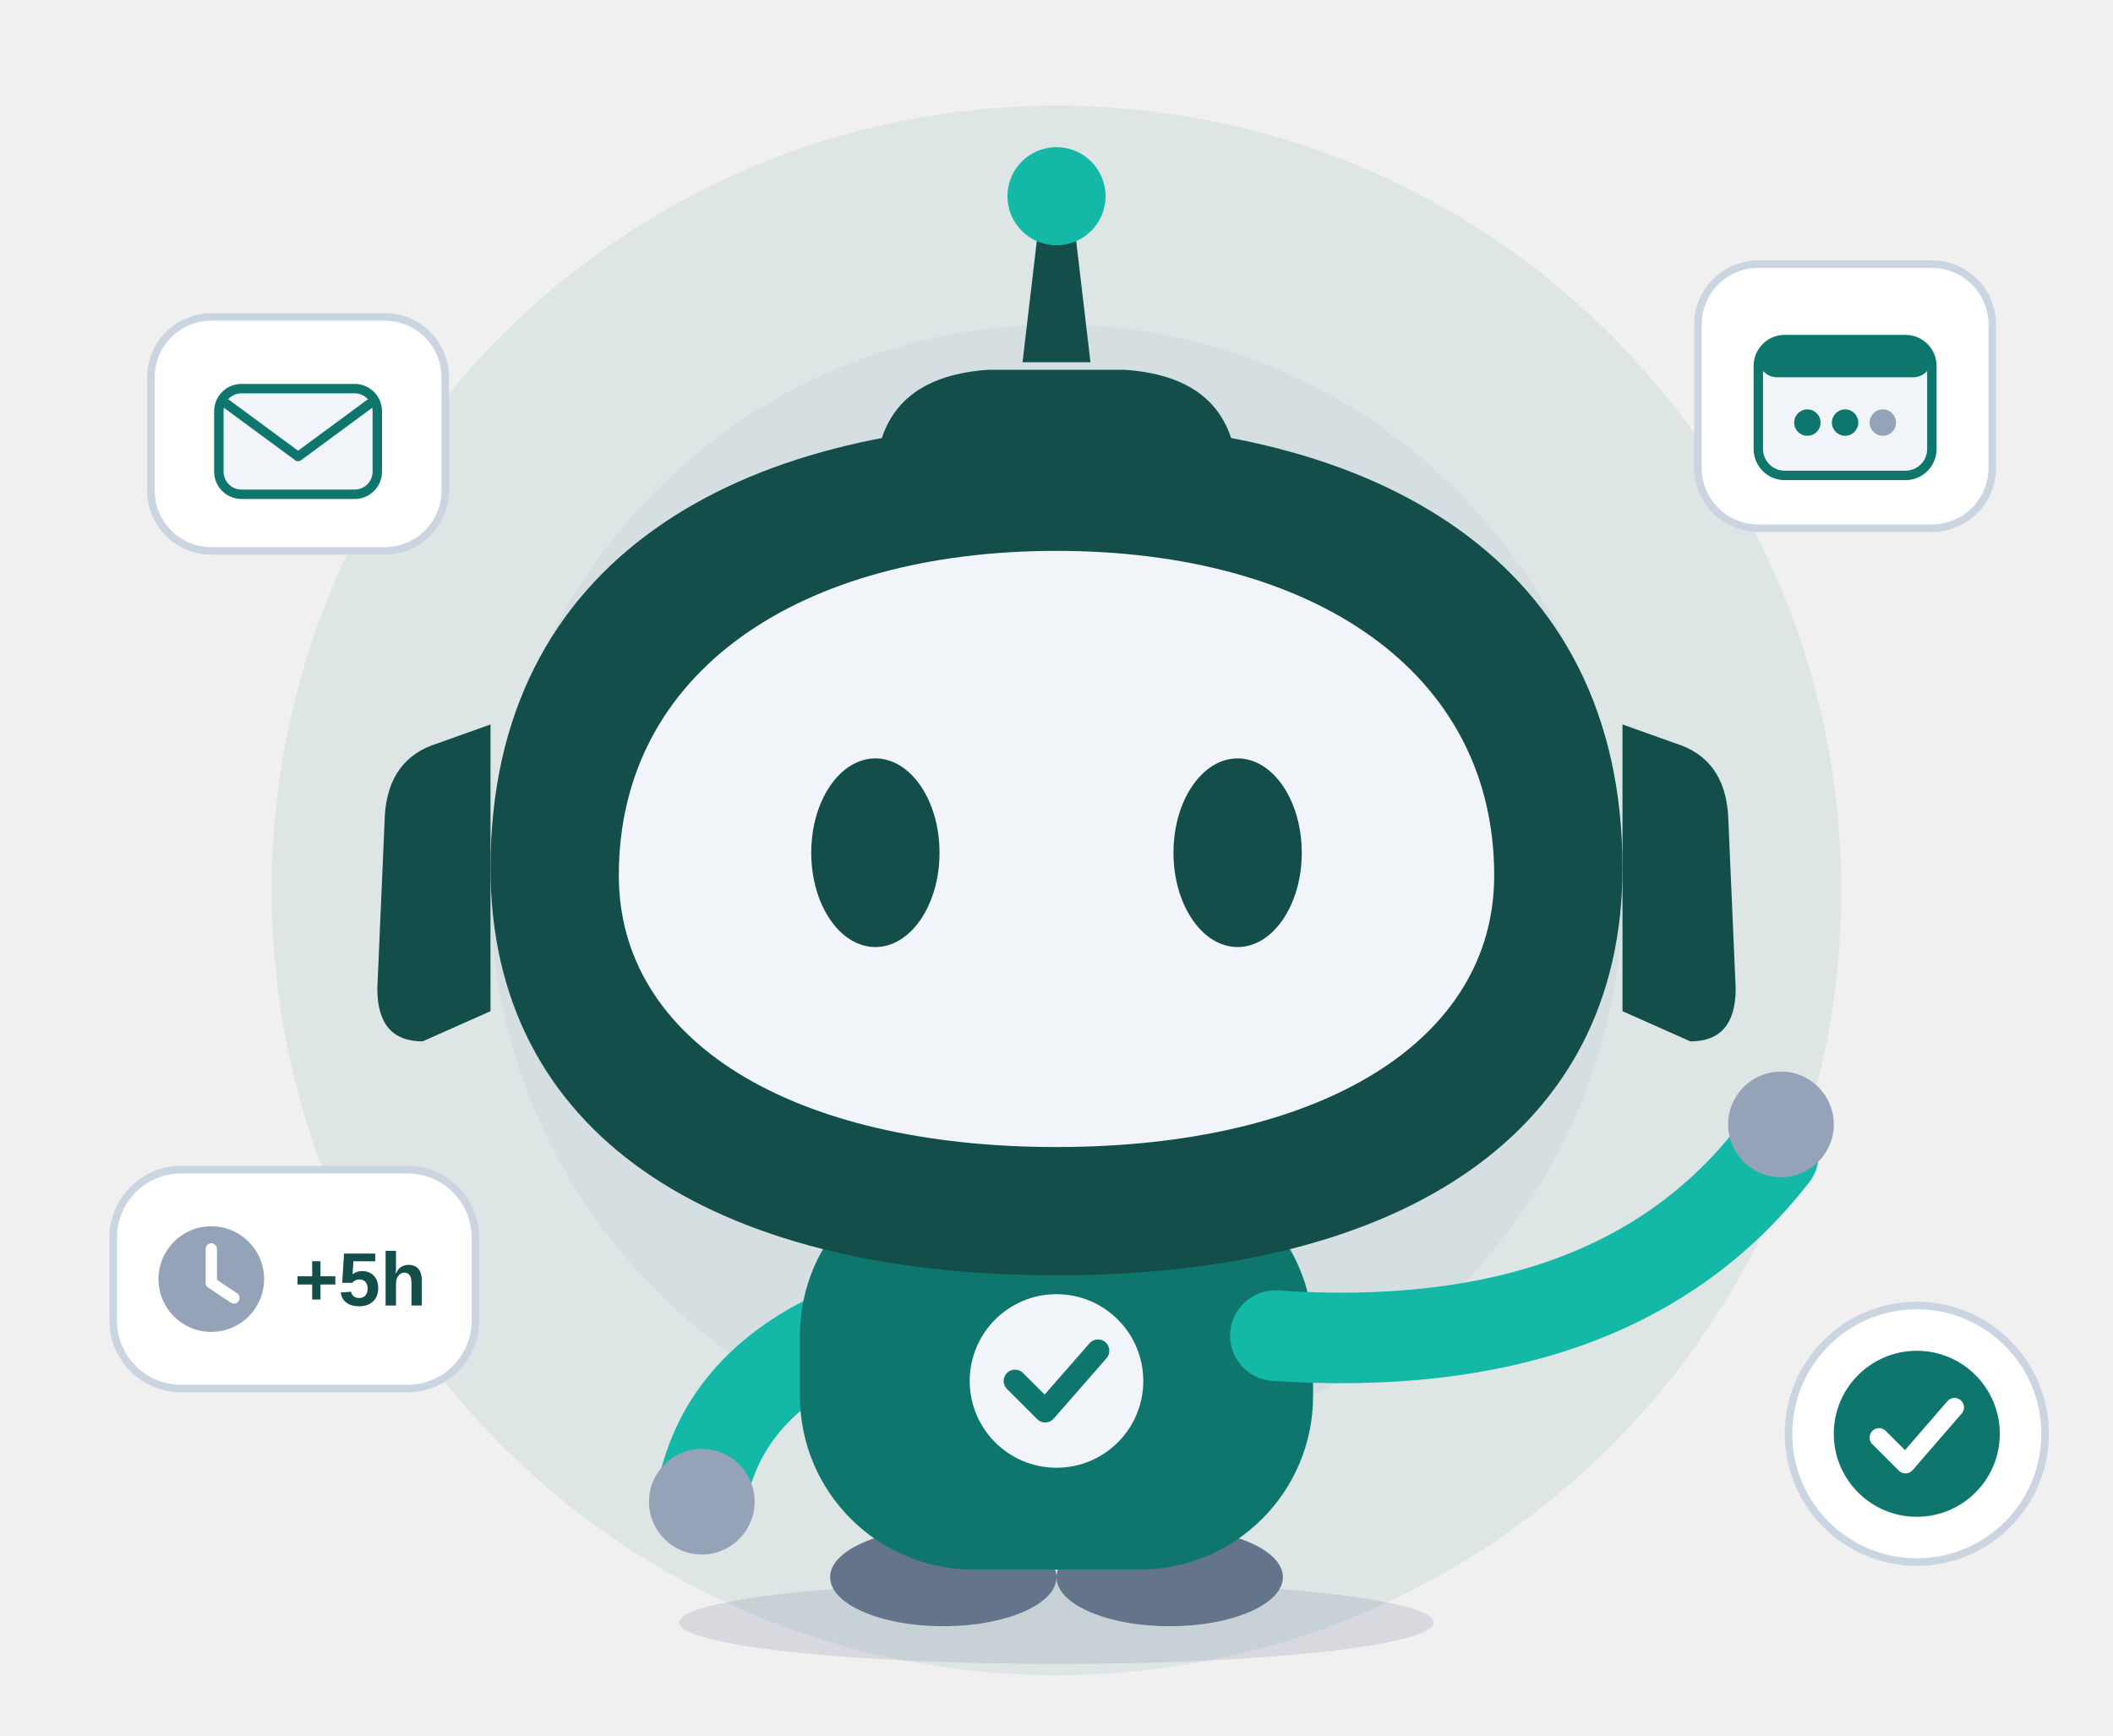
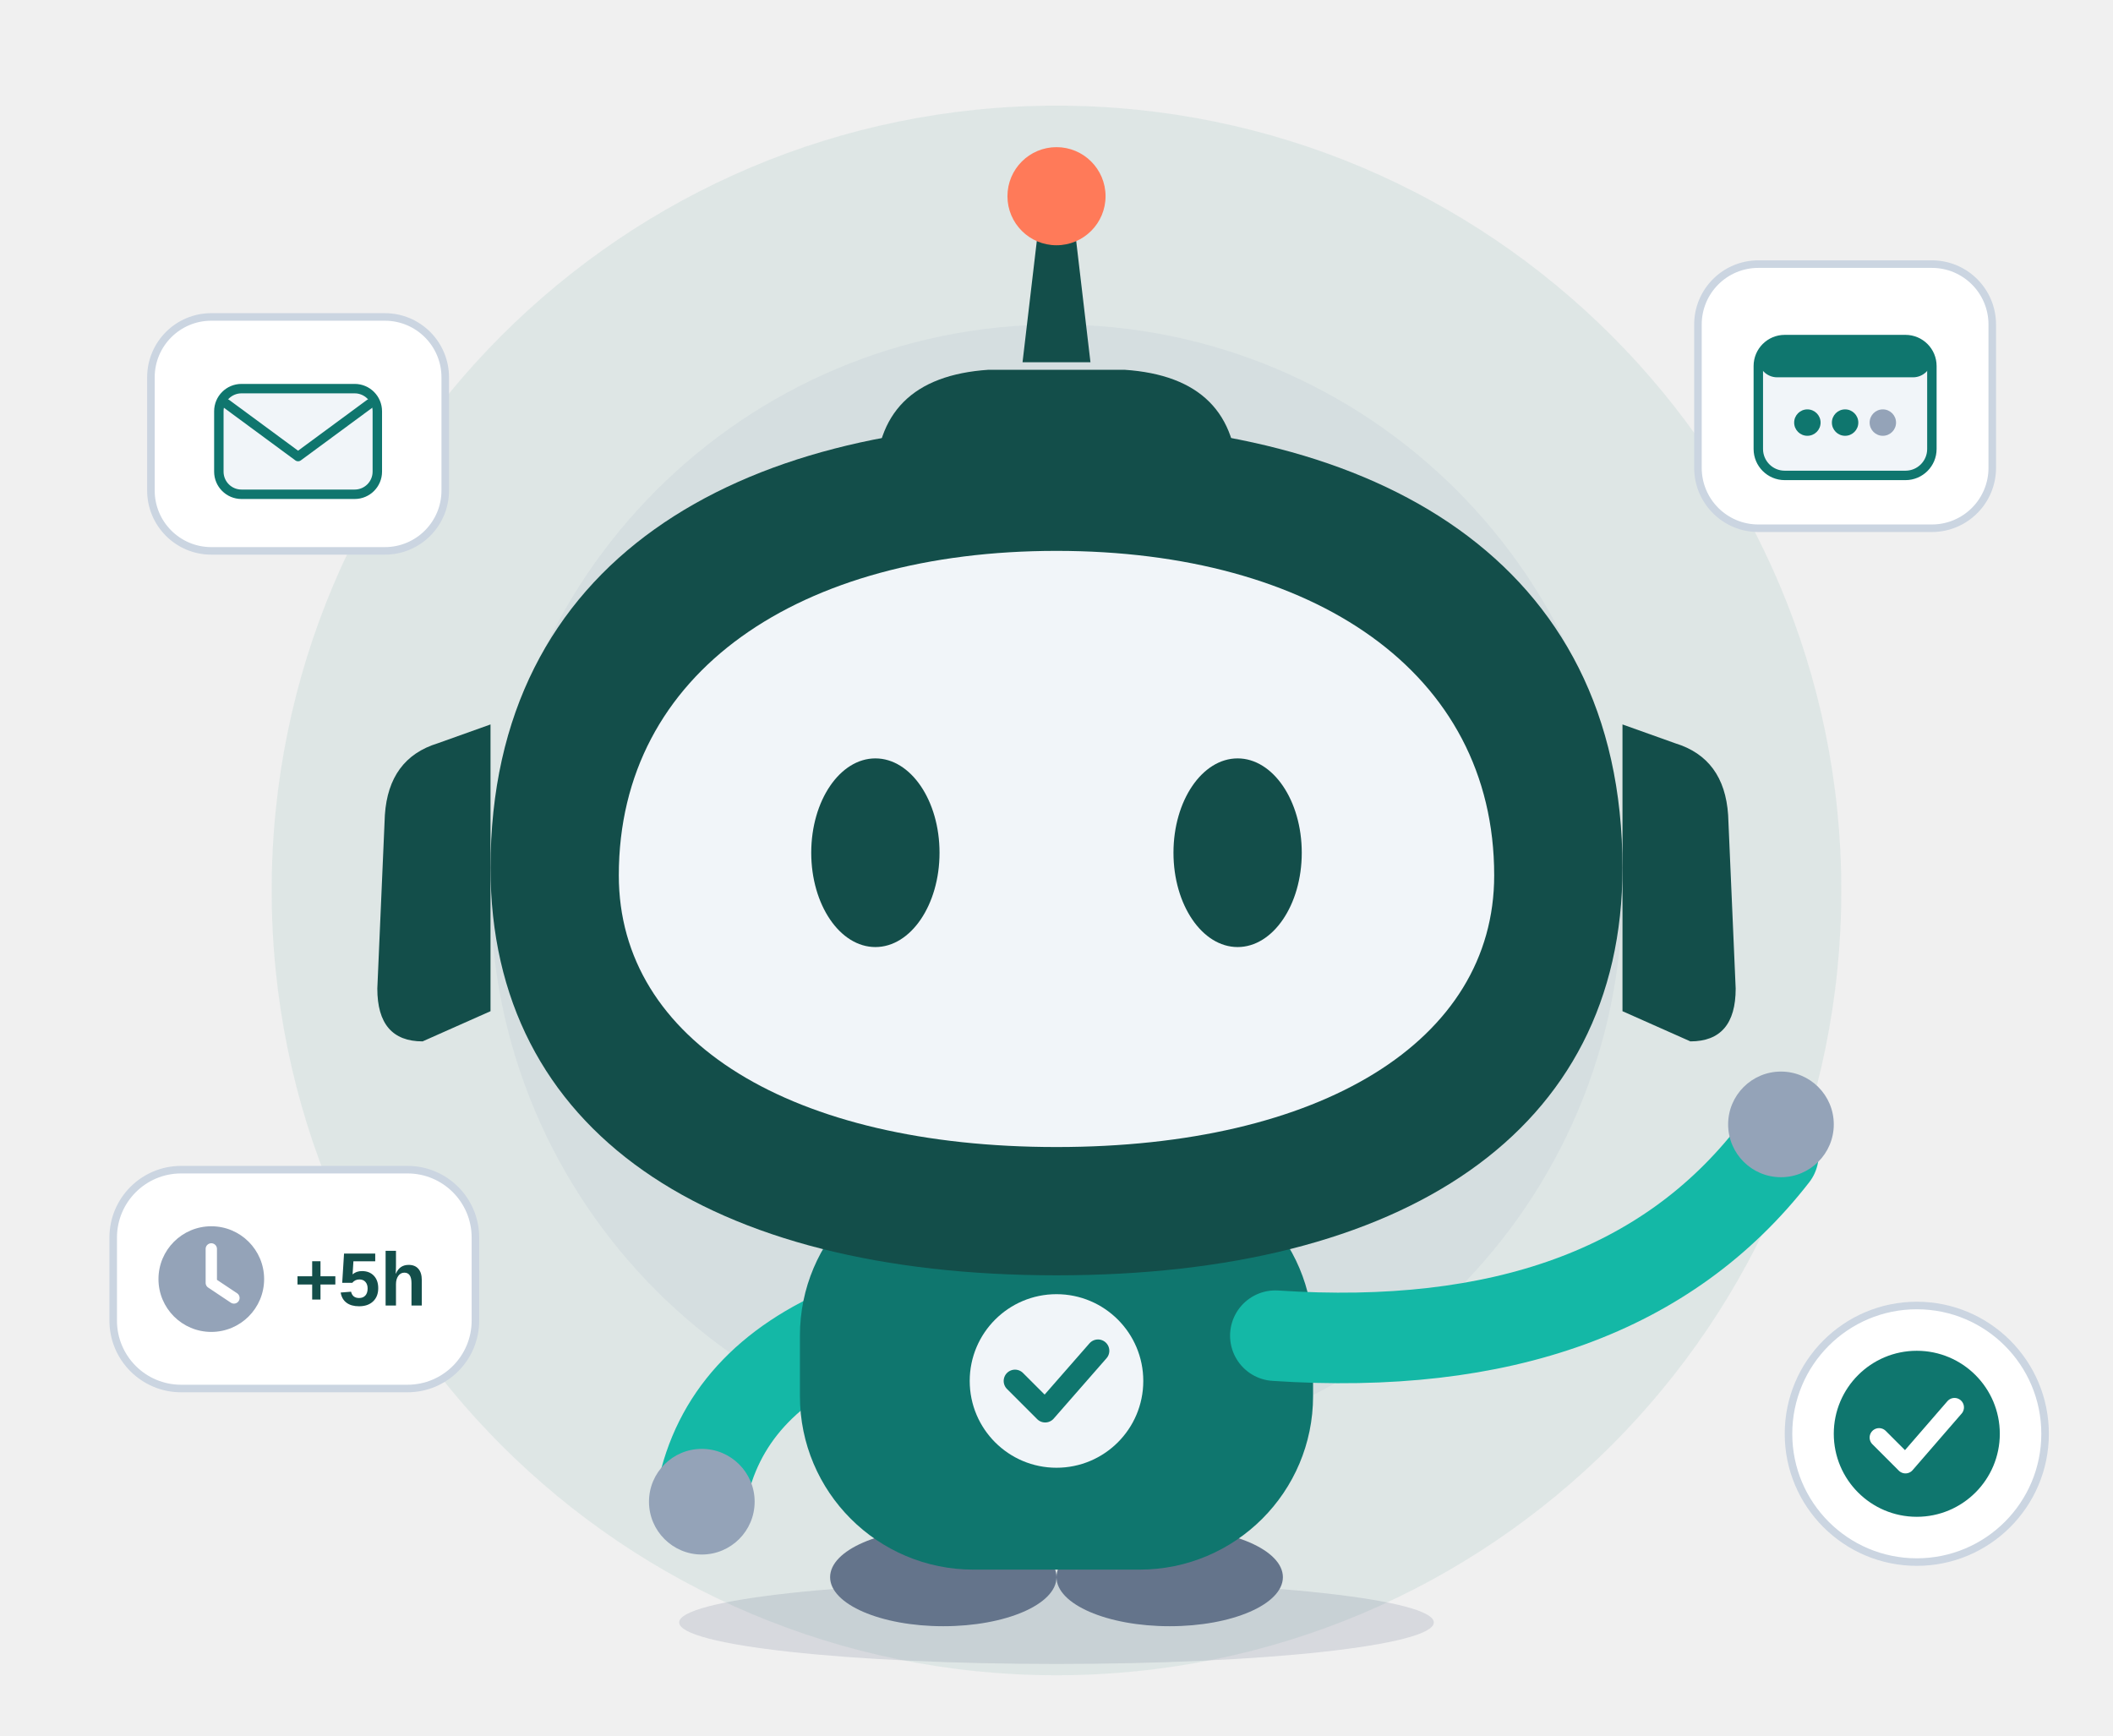
<svg xmlns="http://www.w3.org/2000/svg" viewBox="0 0 560 460" role="img" aria-label="WiseRobot mascot waving, surrounded by email, calendar, tick and hours-saved icons">
  <style>
    .wave { transform-origin: 340px 350px; animation: wave 2.4s ease-in-out infinite; }
    .blink { transform-box: fill-box; transform-origin: center; animation: blink 5s infinite; }
    .bob { animation: bob 3.6s ease-in-out infinite; }
    .bob2 { animation: bob 4.4s ease-in-out infinite reverse; }
    .ball { animation: pulse 2s ease-in-out infinite; transform-box: fill-box; transform-origin: center; }
    @keyframes wave { 0%,100% { transform: rotate(0deg); } 50% { transform: rotate(-10deg); } }
    @keyframes blink { 0%,92%,100% { transform: scaleY(1); } 95% { transform: scaleY(0.1); } }
    @keyframes bob { 0%,100% { transform: translateY(0); } 50% { transform: translateY(-9px); } }
    @keyframes pulse { 0%,100% { transform: scale(1); } 50% { transform: scale(1.25); } }
    @media (prefers-reduced-motion: reduce) { .wave,.blink,.bob,.bob2,.ball { animation: none; } }
  </style>
  <circle cx="280" cy="236" r="208" fill="#0f766e" fill-opacity="0.08" />
  <circle cx="280" cy="236" r="150" fill="#94a3b8" fill-opacity="0.12" />
  <g class="bob">
    <g transform="translate(40,84)">
      <rect width="78" height="62" rx="16" fill="#fff" stroke="#cbd5e1" stroke-width="2" />
      <rect x="18" y="19" width="42" height="28" rx="6" fill="#f1f5f9" stroke="#0f766e" stroke-width="2.5" />
      <path d="M20 23l19 14 19-14" fill="none" stroke="#0f766e" stroke-width="2.5" stroke-linecap="round" stroke-linejoin="round" />
    </g>
  </g>
  <g class="bob2">
    <g transform="translate(450,70)">
      <rect width="78" height="70" rx="16" fill="#fff" stroke="#cbd5e1" stroke-width="2" />
      <rect x="16" y="20" width="46" height="36" rx="7" fill="#f1f5f9" stroke="#0f766e" stroke-width="2.5" />
      <rect x="16" y="20" width="46" height="10" rx="5" fill="#0f766e" />
      <circle cx="29" cy="42" r="3.5" fill="#0f766e" />
      <circle cx="39" cy="42" r="3.5" fill="#0f766e" />
      <circle cx="49" cy="42" r="3.5" fill="#94a3b8" />
    </g>
  </g>
  <g class="bob">
    <g transform="translate(474,346)">
      <circle cx="34" cy="34" r="34" fill="#fff" stroke="#cbd5e1" stroke-width="2" />
      <circle cx="34" cy="34" r="22" fill="#0f766e" />
      <path d="M24 35l7 7 13-15" fill="none" stroke="#fff" stroke-width="5" stroke-linecap="round" stroke-linejoin="round" />
    </g>
  </g>
  <g class="bob2">
    <g transform="translate(30,310)">
      <rect width="96" height="58" rx="18" fill="#fff" stroke="#cbd5e1" stroke-width="2" />
      <circle cx="26" cy="29" r="14" fill="#94a3b8" />
      <path d="M26 21v9l6 4" fill="none" stroke="#fff" stroke-width="3" stroke-linecap="round" stroke-linejoin="round" />
      <text x="48" y="36" font-family="Plus Jakarta Sans, Arial, sans-serif" font-weight="800" font-size="20" fill="#134e4a">+5h</text>
    </g>
  </g>
  <ellipse cx="280" cy="430" rx="100" ry="11" fill="#64748b" fill-opacity="0.18" />
  <ellipse cx="250" cy="418" rx="30" ry="13" fill="#64748b" />
  <ellipse cx="310" cy="418" rx="30" ry="13" fill="#64748b" />
  <path d="M226 352 Q192 366 186 396" fill="none" stroke="#14b8a6" stroke-width="24" stroke-linecap="round" />
  <circle cx="186" cy="398" r="14" fill="#94a3b8" />
  <rect x="212" y="308" width="136" height="108" rx="46" fill="#0f766e" />
  <circle cx="280" cy="366" r="23" fill="#f1f5f9" />
  <path d="M269 366l8 8 14-16" fill="none" stroke="#0f766e" stroke-width="6" stroke-linecap="round" stroke-linejoin="round" />
  <path d="M271 96 L289 96 L285 62 L275 62 Z" fill="#134e4a" />
-   <circle class="ball" cx="280" cy="52" r="13" fill="#14b8a6" />
+   <circle class="ball" cx="280" cy="52" r="13" fill="#ff7a59" />
  <path d="M130 192 L116 197 Q103 201 102 216 L100 262 Q100 276 112 276 L130 268 Z" fill="#134e4a" />
  <path d="M430 192 L444 197 Q457 201 458 216 L460 262 Q460 276 448 276 L430 268 Z" fill="#134e4a" />
  <path d="M232 128 Q232 100 262 98 L298 98 Q328 100 328 128 Z" fill="#134e4a" />
  <path d="M130 230 C130 148 196 112 280 112 C364 112 430 148 430 230 C430 300 372 338 280 338 C188 338 130 300 130 230 Z" fill="#134e4a" />
  <path d="M164 232 C164 178 212 146 280 146 C348 146 396 178 396 232 C396 276 350 304 280 304 C210 304 164 276 164 232 Z" fill="#f1f5f9" />
  <ellipse class="blink" cx="232" cy="226" rx="17" ry="25" fill="#134e4a" />
  <ellipse class="blink" cx="328" cy="226" rx="17" ry="25" fill="#134e4a" />
  <g class="wave">
    <path d="M338 354 Q428 360 470 306" fill="none" stroke="#14b8a6" stroke-width="24" stroke-linecap="round" />
    <circle cx="472" cy="298" r="14" fill="#94a3b8" />
  </g>
</svg>
